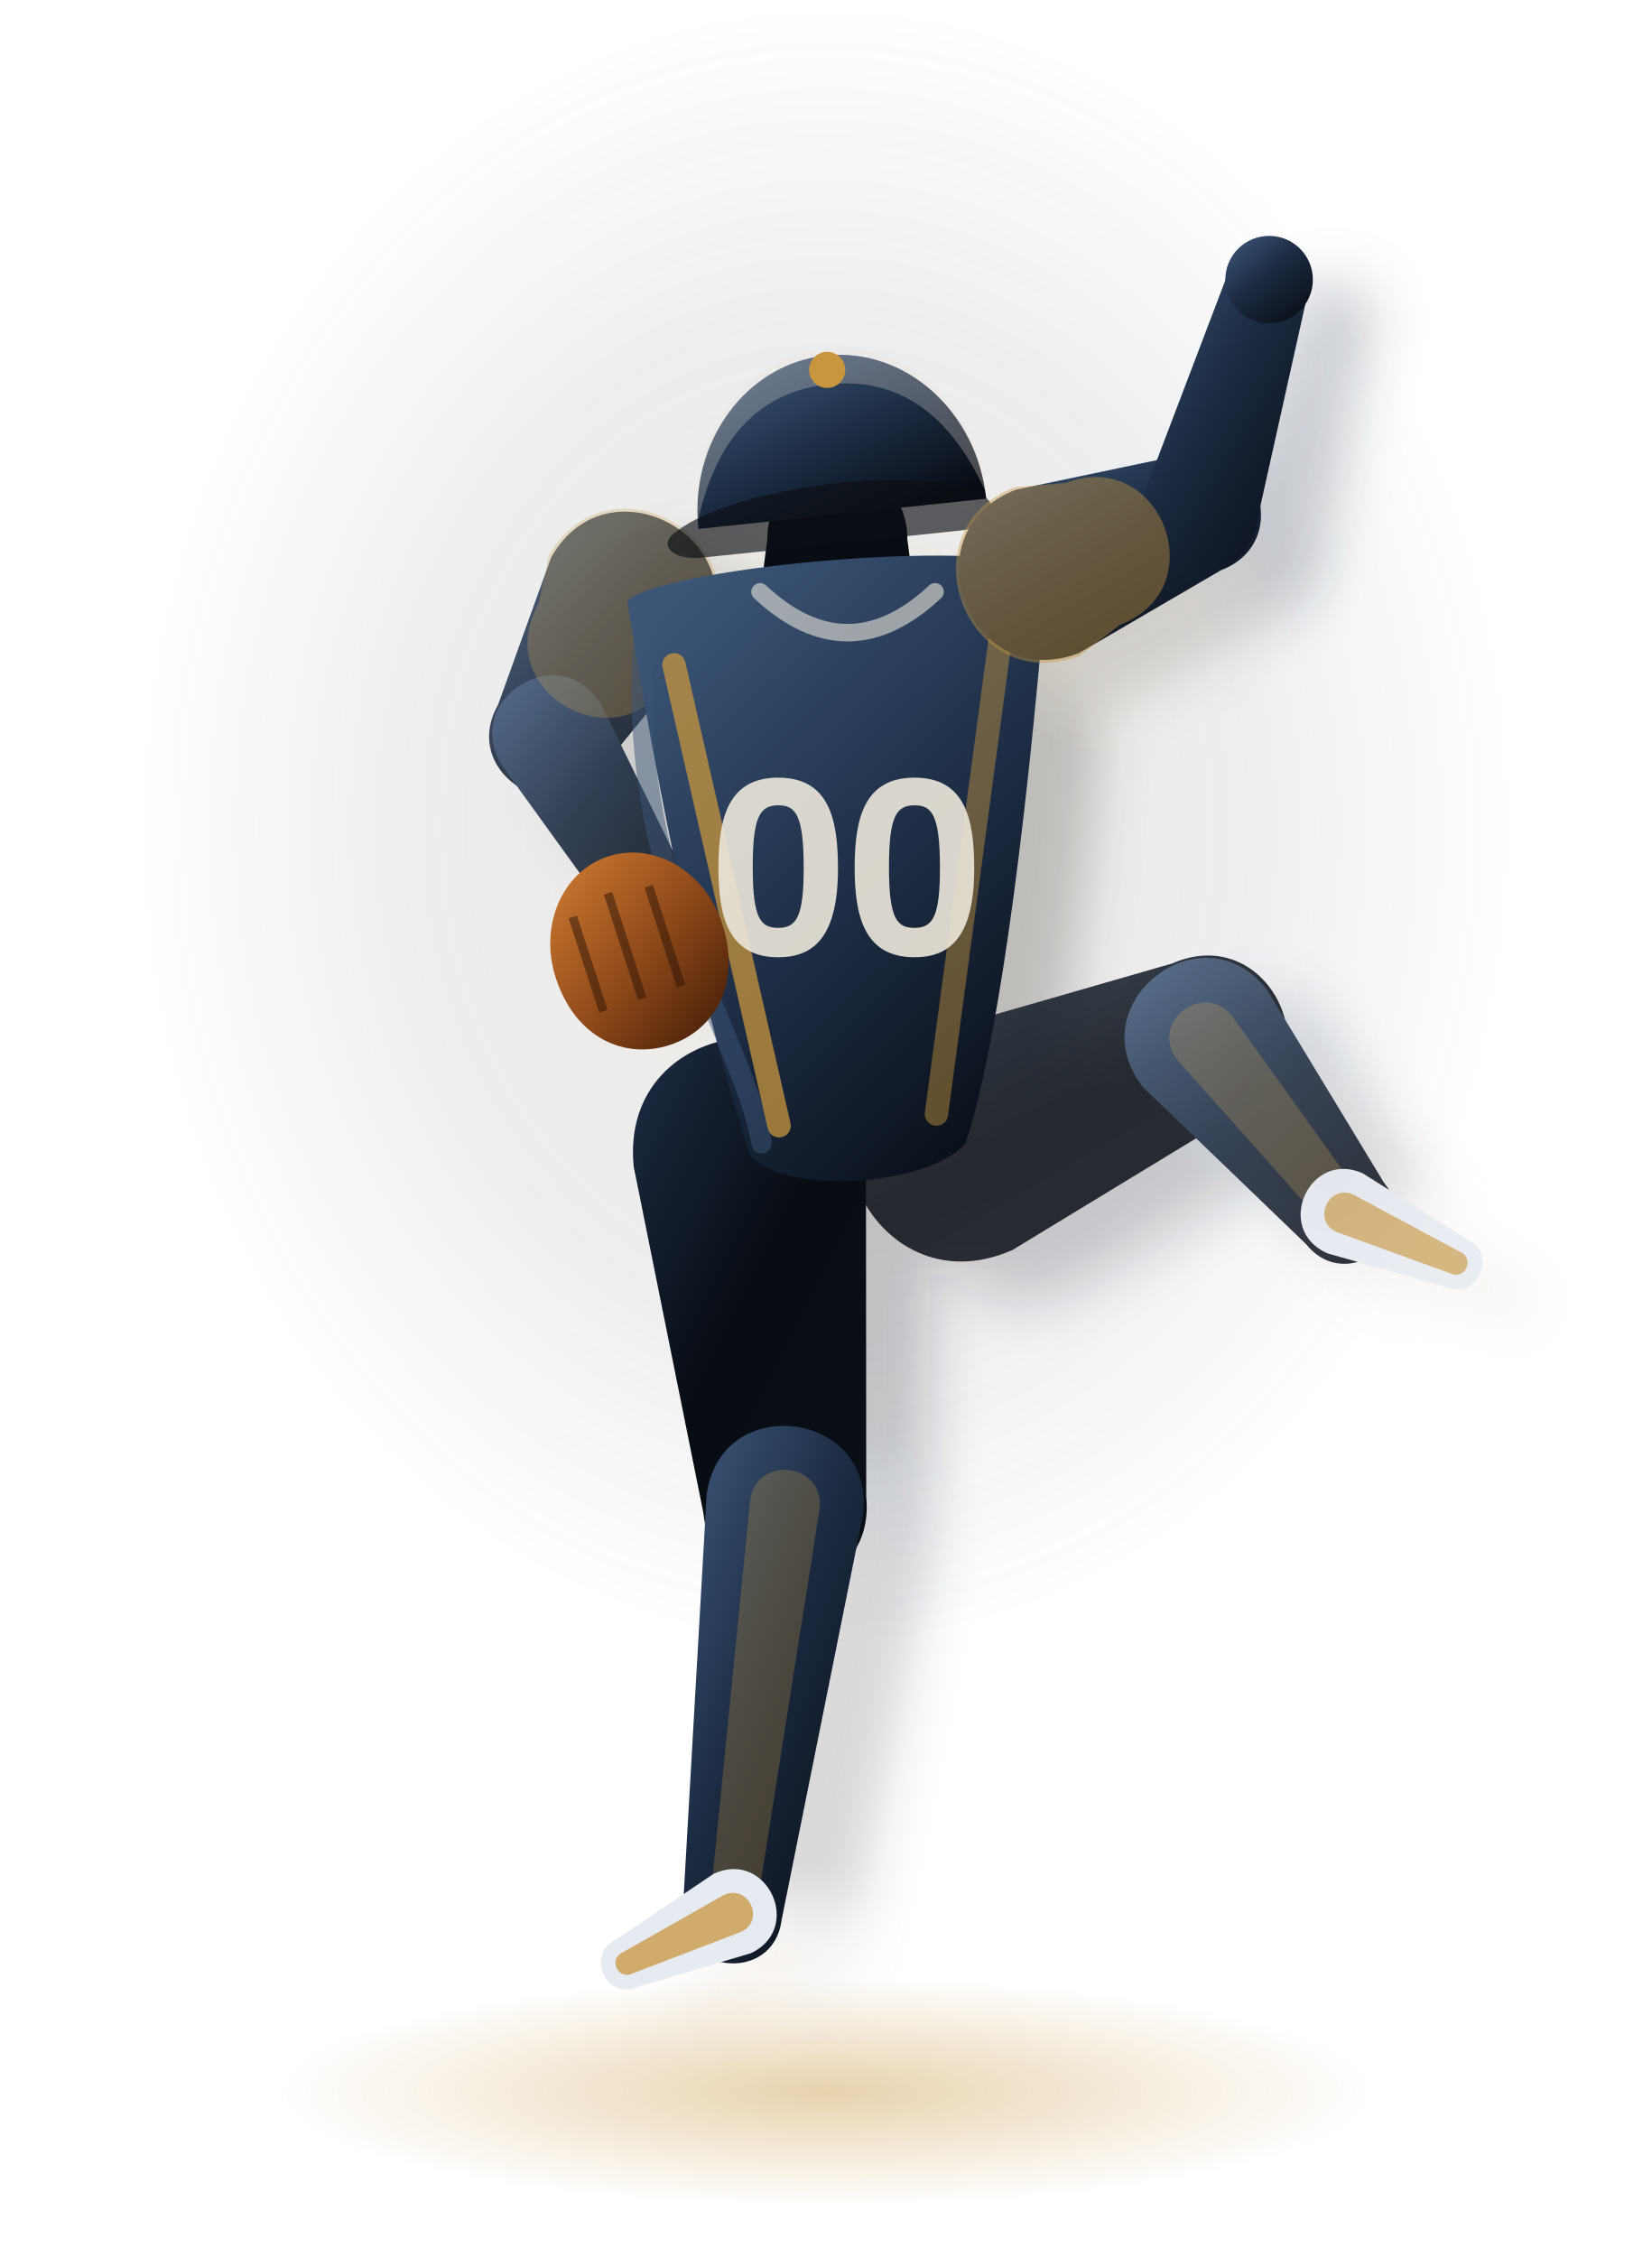
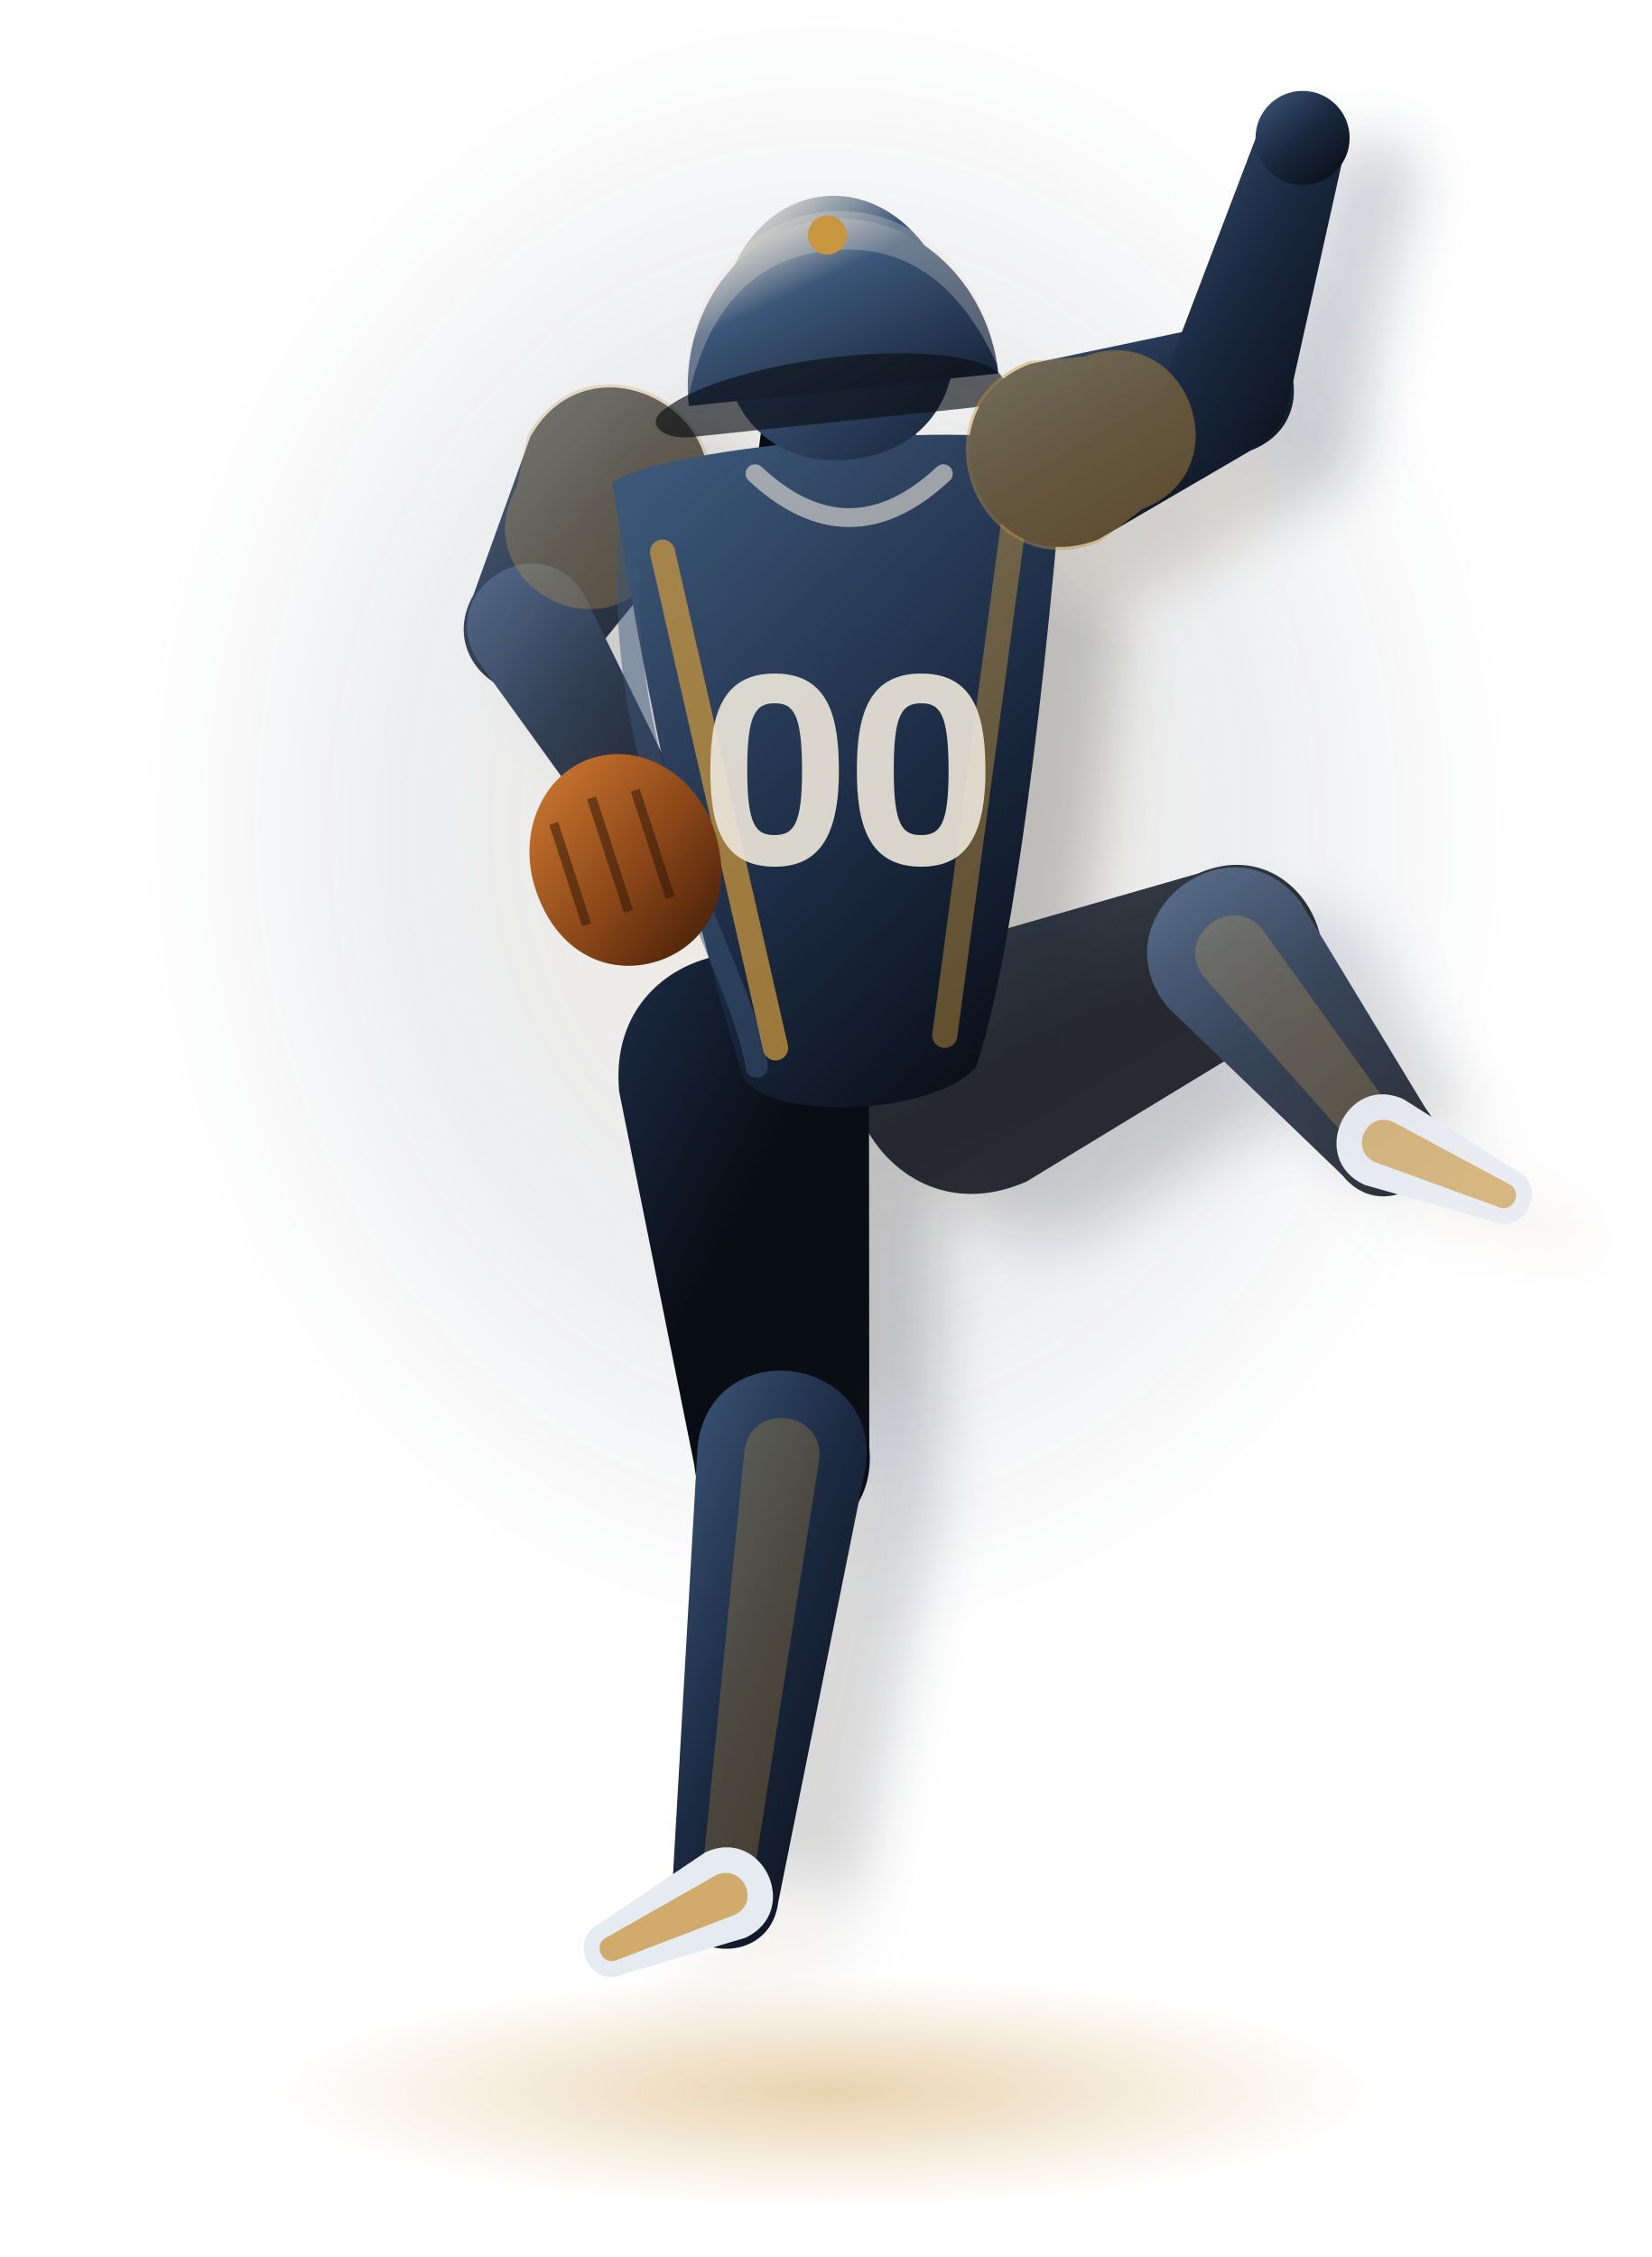
<svg xmlns="http://www.w3.org/2000/svg" viewBox="0 0 600 820" width="600" height="820" role="img" data-asset="athlete-pitch">
  <defs>
    <linearGradient id="body" x1="8%" y1="0%" x2="92%" y2="100%">
      <stop offset="0%" stop-color="var(--tp-l,#3C5678)" />
      <stop offset="46%" stop-color="var(--tp,#1B2A41)" />
      <stop offset="100%" stop-color="var(--tp-d,#080C13)" />
    </linearGradient>
    <linearGradient id="pants" x1="8%" y1="0%" x2="92%" y2="100%">
      <stop offset="0%" stop-color="var(--tp,#1B2A41)" />
      <stop offset="48%" stop-color="var(--tp-d,#080C13)" />
      <stop offset="100%" stop-color="#0A0E15" />
    </linearGradient>
    <linearGradient id="jersey" x1="20%" y1="0%" x2="85%" y2="100%">
      <stop offset="0%" stop-color="var(--tp-l,#3C5678)" />
      <stop offset="58%" stop-color="var(--tp,#1B2A41)" />
      <stop offset="100%" stop-color="var(--tp-d,#080C13)" />
    </linearGradient>
-     <linearGradient id="helm" x1="15%" y1="0%" x2="85%" y2="100%">
-       <stop offset="0%" stop-color="var(--tp-l,#3C5678)" />
-       <stop offset="55%" stop-color="var(--tp,#1B2A41)" />
-       <stop offset="100%" stop-color="var(--tp-d,#080C13)" />
+     <linearGradient id="helm" x1="18%" y1="0%" x2="82%" y2="100%">
+       <stop offset="0%" stop-color="var(--ta,#E9E4D8)" stop-opacity="0.9" />
+       <stop offset="38%" stop-color="var(--tp-l,#3C5678)" />
+       <stop offset="100%" stop-color="var(--tp,#1B2A41)" />
    </linearGradient>
    <linearGradient id="leather" x1="20%" y1="0%" x2="80%" y2="100%">
      <stop offset="0%" stop-color="#C9762F" />
      <stop offset="55%" stop-color="#8C4718" />
      <stop offset="100%" stop-color="#4A2109" />
    </linearGradient>
    <linearGradient id="wood" x1="0%" y1="0%" x2="100%" y2="0%">
      <stop offset="0%" stop-color="#E4C08A" />
      <stop offset="60%" stop-color="#B07C42" />
      <stop offset="100%" stop-color="#5C3A17" />
    </linearGradient>
    <radialGradient id="floor" cx="50%" cy="50%" r="50%">
      <stop offset="0%" stop-color="var(--ts,#C8963E)" stop-opacity="0.42" />
      <stop offset="100%" stop-color="var(--ts,#C8963E)" stop-opacity="0" />
    </radialGradient>
    <radialGradient id="backlight" cx="50%" cy="50%" r="50%">
      <stop offset="0%" stop-color="var(--ts,#C8963E)" stop-opacity="0.16" />
      <stop offset="62%" stop-color="var(--tp,#1B2A41)" stop-opacity="0.08" />
      <stop offset="100%" stop-color="var(--tp,#1B2A41)" stop-opacity="0" />
    </radialGradient>
    <filter id="soft" x="-20%" y="-20%" width="140%" height="140%">
      <feGaussianBlur stdDeviation="9" />
    </filter>
  </defs>
  <ellipse cx="300" cy="300" rx="250" ry="300" fill="url(#backlight)" />
  <ellipse cx="300" cy="760" rx="200" ry="42" fill="url(#floor)" />
-   <g transform="translate(300,780) scale(1.06) translate(-300,-780)">
+   <g transform="translate(300,782) scale(1.14) translate(-300,-782)">
    <g transform="translate(22,14)" opacity="0.2" filter="url(#soft)">
      <path d="M232,250C246,238 362,228 376,240C367.98,338 357.96,406 347.96,436C335.96,450.4 286.04,454.4 274.04,440C264.04,410 247.02,345 232,250Z" fill="#000" />
      <g opacity="1">
        <path d="M234.2,444.0L258.1,562.8C261.9,600.1 317.6,594.6 313.9,557.2L313.8,436.0C308.5,382.7 228.9,390.6 234.2,444.0Z" fill="url(#pants)" />
        <circle cx="286" cy="560" r="27" fill="url(#pants)" />
        <path d="M259.2,556.6L251.1,697.8C248.2,720.4 282.0,724.8 284.9,702.2L312.8,563.4C317.4,527.6 263.8,520.7 259.2,556.6Z" fill="url(#body)" />
        <path d="M274.1,558.5L260.1,699.0C258.7,709.6 274.6,711.7 275.9,701.0L297.9,561.5C300.0,545.6 276.1,542.5 274.1,558.5Z" fill="var(--ts,#C8963E)" opacity="0.28" />
        <path d="M261.6,686.4L228.2,708.9C217.3,714.0 224.9,730.3 235.8,725.1L274.4,713.6C292.6,705.0 279.8,677.9 261.6,686.4Z" fill="#E6EBF2" />
        <path d="M265.0,693.7L230.3,713.4C225.4,715.7 228.9,722.9 233.7,720.6L271.0,706.3C279.5,702.3 273.5,689.7 265.0,693.7Z" fill="var(--ts,#C8963E)" opacity="0.75" />
      </g>
      <g opacity="0.84">
        <path d="M364.0,472.6L441.3,425.6C475.6,410.6 453.1,359.3 418.7,374.4L331.9,399.4C282.8,420.9 315.0,494.2 364.0,472.6Z" fill="url(#pants)" />
        <circle cx="430" cy="400" r="27" fill="url(#pants)" />
        <path d="M408.9,416.9L464.7,470.6C479.0,488.4 505.5,467.2 491.3,449.4L451.1,383.1C428.5,354.9 386.3,388.6 408.9,416.9Z" fill="url(#body)" />
        <path d="M420.6,407.5L471.8,465.0C478.4,473.4 490.9,463.4 484.2,455.0L439.4,392.5C429.3,379.9 410.6,394.9 420.6,407.5Z" fill="var(--ts,#C8963E)" opacity="0.28" />
        <path d="M471.9,473.7L512.3,485.2C523.3,490.1 530.7,473.7 519.7,468.8L484.1,446.3C465.8,438.1 453.5,465.5 471.9,473.7Z" fill="#E6EBF2" />
        <path d="M475.1,466.4L514.4,480.7C519.3,482.8 522.5,475.5 517.6,473.3L480.9,453.6C472.3,449.8 466.6,462.6 475.1,466.4Z" fill="var(--ts,#C8963E)" opacity="0.75" />
      </g>
      <g opacity="1">
        <path d="M386.8,268.0L435.5,239.6C461.8,229.5 446.7,190.3 420.5,200.4L365.2,212.0C327.7,226.4 349.2,282.4 386.8,268.0Z" fill="url(#body)" />
        <circle cx="428" cy="220" r="20" fill="url(#body)" />
        <path d="M447.2,225.7L465.4,144.0C470.8,126.1 444.0,118.0 438.6,136.0L408.8,214.3C401.1,239.9 439.5,251.4 447.2,225.7Z" fill="url(#body)" />
        <circle cx="452" cy="140" r="15" fill="url(#body)" />
        <path d="M387.1,268.9L400.9,258.3C433.5,245.8 414.8,197.2 382.3,209.7L364.9,211.1C326.1,226.0 348.4,283.8 387.1,268.9Z" fill="var(--ts,#C8963E)" opacity="0.42" />
      </g>
      <g opacity="0.88">
        <path d="M205.9,235.2L187.7,285.7C173.9,310.2 210.4,330.8 224.3,306.3L258.1,264.8C277.9,229.8 225.7,200.2 205.9,235.2Z" fill="url(#body)" />
        <circle cx="206" cy="296" r="20" fill="url(#body)" />
        <path d="M188.9,306.3L230.0,363.2C239.6,379.3 263.7,364.9 254.0,348.8L223.1,285.7C209.4,262.7 175.1,283.3 188.9,306.3Z" fill="url(#body)" />
        <circle cx="242" cy="356" r="15" fill="url(#body)" />
        <path d="M205.0,234.7L201.6,251.0C184.4,281.3 229.7,306.9 246.8,276.6L259.0,265.3C279.4,229.1 225.5,198.6 205.0,234.7Z" fill="var(--ts,#C8963E)" opacity="0.3" />
      </g>
    </g>
    <g opacity="0.84">
      <path d="M364.0,472.6L441.3,425.6C475.6,410.6 453.1,359.3 418.7,374.4L331.9,399.4C282.8,420.9 315.0,494.2 364.0,472.6Z" fill="url(#pants)" />
      <circle cx="430" cy="400" r="27" fill="url(#pants)" />
      <path d="M408.9,416.9L464.7,470.6C479.0,488.4 505.5,467.2 491.3,449.4L451.1,383.1C428.5,354.9 386.3,388.6 408.9,416.9Z" fill="url(#body)" />
      <path d="M420.6,407.5L471.8,465.0C478.4,473.4 490.9,463.4 484.2,455.0L439.4,392.5C429.3,379.9 410.6,394.9 420.6,407.5Z" fill="var(--ts,#C8963E)" opacity="0.28" />
      <path d="M471.9,473.7L512.3,485.2C523.3,490.1 530.7,473.7 519.7,468.8L484.1,446.3C465.8,438.1 453.5,465.5 471.9,473.7Z" fill="#E6EBF2" />
      <path d="M475.1,466.4L514.4,480.7C519.3,482.8 522.5,475.5 517.6,473.3L480.9,453.6C472.3,449.8 466.6,462.6 475.1,466.4Z" fill="var(--ts,#C8963E)" opacity="0.75" />
    </g>
    <g opacity="0.88">
      <path d="M205.9,235.2L187.7,285.7C173.9,310.2 210.4,330.8 224.3,306.3L258.1,264.8C277.9,229.8 225.7,200.2 205.9,235.2Z" fill="url(#body)" />
      <circle cx="206" cy="296" r="20" fill="url(#body)" />
      <path d="M188.9,306.3L230.0,363.2C239.6,379.3 263.7,364.9 254.0,348.8L223.1,285.7C209.4,262.7 175.1,283.3 188.9,306.3Z" fill="url(#body)" />
      <circle cx="242" cy="356" r="15" fill="url(#body)" />
      <path d="M205.0,234.7L201.6,251.0C184.4,281.3 229.7,306.9 246.8,276.6L259.0,265.3C279.4,229.1 225.5,198.6 205.0,234.7Z" fill="var(--ts,#C8963E)" opacity="0.3" />
    </g>
    <path d="M280.0,229.0L274.0,275.0C274.0,315.2 334.0,315.2 334.0,275.0L328.0,229.0C328.0,196.8 280.0,196.8 280.0,229.0Z" fill="var(--tp-d,#080C13)" />
    <g opacity="1">
      <path d="M234.2,444.0L258.1,562.8C261.9,600.1 317.6,594.6 313.9,557.2L313.8,436.0C308.5,382.7 228.9,390.6 234.2,444.0Z" fill="url(#pants)" />
      <circle cx="286" cy="560" r="27" fill="url(#pants)" />
      <path d="M259.2,556.6L251.1,697.8C248.2,720.4 282.0,724.8 284.9,702.2L312.8,563.4C317.4,527.6 263.8,520.7 259.2,556.6Z" fill="url(#body)" />
      <path d="M274.1,558.5L260.1,699.0C258.7,709.6 274.6,711.7 275.9,701.0L297.9,561.5C300.0,545.6 276.1,542.5 274.1,558.5Z" fill="var(--ts,#C8963E)" opacity="0.28" />
      <path d="M261.6,686.4L228.2,708.9C217.3,714.0 224.9,730.3 235.8,725.1L274.4,713.6C292.6,705.0 279.8,677.9 261.6,686.4Z" fill="#E6EBF2" />
      <path d="M265.0,693.7L230.3,713.4C225.4,715.7 228.9,722.9 233.7,720.6L271.0,706.3C279.5,702.3 273.5,689.7 265.0,693.7Z" fill="var(--ts,#C8963E)" opacity="0.75" />
    </g>
    <path d="M232,250C246,238 362,228 376,240C367.98,338 357.96,406 347.96,436C335.96,450.4 286.04,454.4 274.04,440C264.04,410 247.02,345 232,250Z" fill="url(#jersey)" />
    <path d="M238,260C230,345 272.04,400 278.04,436" stroke="var(--tp-l,#3C5678)" stroke-width="7" fill="none" opacity="0.5" stroke-linecap="round" />
    <path d="M248,272L284.04,430" stroke="var(--ts,#C8963E)" stroke-width="8" opacity="0.75" stroke-linecap="round" />
    <path d="M360,262L337.96,426" stroke="var(--ts,#C8963E)" stroke-width="8" opacity="0.45" stroke-linecap="round" />
    <path d="M277.5,247Q307.5,275 337.5,247" stroke="var(--ta,#E9E4D8)" stroke-width="6" fill="none" opacity="0.6" stroke-linecap="round" />
    <text class="jersey-num" x="307.5" y="371.5" font-family="'Archivo Black','Helvetica Neue',Impact,'Arial Narrow',sans-serif" font-size="84" font-weight="900" fill="var(--ta,#E9E4D8)" text-anchor="middle" opacity="0.92">00</text>
    <g transform="translate(300,166) scale(1.24) translate(-300,-166)">
      <g transform="rotate(-6 300 166)">
+         <path d="M270,196a30,36 0 0 1 60,0c0,20 -12,32 -30,32s-30,-12 -30,-32Z" fill="url(#helm)" />
        <path d="M260,210a40,44 0 0 1 80,0Z" fill="url(#helm)" />
        <path d="M260,208a40,44 0 0 1 80,0c-8,-24 -22,-34 -40,-34s-32,10 -40,34Z" fill="var(--ta,#E9E4D8)" opacity="0.28" />
        <path d="M254,210c16,-10 66,-12 84,-2c6,4 4,10 -6,10h-72c-8,0 -12,-5 -6,-8Z" fill="#0B0E12" opacity="0.65" />
        <circle cx="300" cy="170" r="5" fill="var(--ts,#C8963E)" />
      </g>
    </g>
    <g opacity="1">
      <path d="M386.8,268.0L435.5,239.6C461.8,229.5 446.7,190.3 420.5,200.4L365.2,212.0C327.7,226.4 349.2,282.4 386.8,268.0Z" fill="url(#body)" />
      <circle cx="428" cy="220" r="20" fill="url(#body)" />
      <path d="M447.2,225.7L465.4,144.0C470.8,126.1 444.0,118.0 438.6,136.0L408.8,214.3C401.1,239.9 439.5,251.4 447.2,225.7Z" fill="url(#body)" />
      <circle cx="452" cy="140" r="15" fill="url(#body)" />
      <path d="M387.1,268.9L400.9,258.3C433.5,245.8 414.8,197.2 382.3,209.7L364.9,211.1C326.1,226.0 348.4,283.8 387.1,268.9Z" fill="var(--ts,#C8963E)" opacity="0.42" />
    </g>
    <g transform="rotate(-18 236 370)">
      <path d="M206,370a30,34 0 1 1 60,0c0,22 -14,34 -30,34s-30,-12 -30,-34Z" fill="url(#leather)" />
      <path d="M218,352v34M232,348v38M246,350v36" stroke="#2A1408" stroke-width="3" opacity="0.5" />
    </g>
  </g>
</svg>
